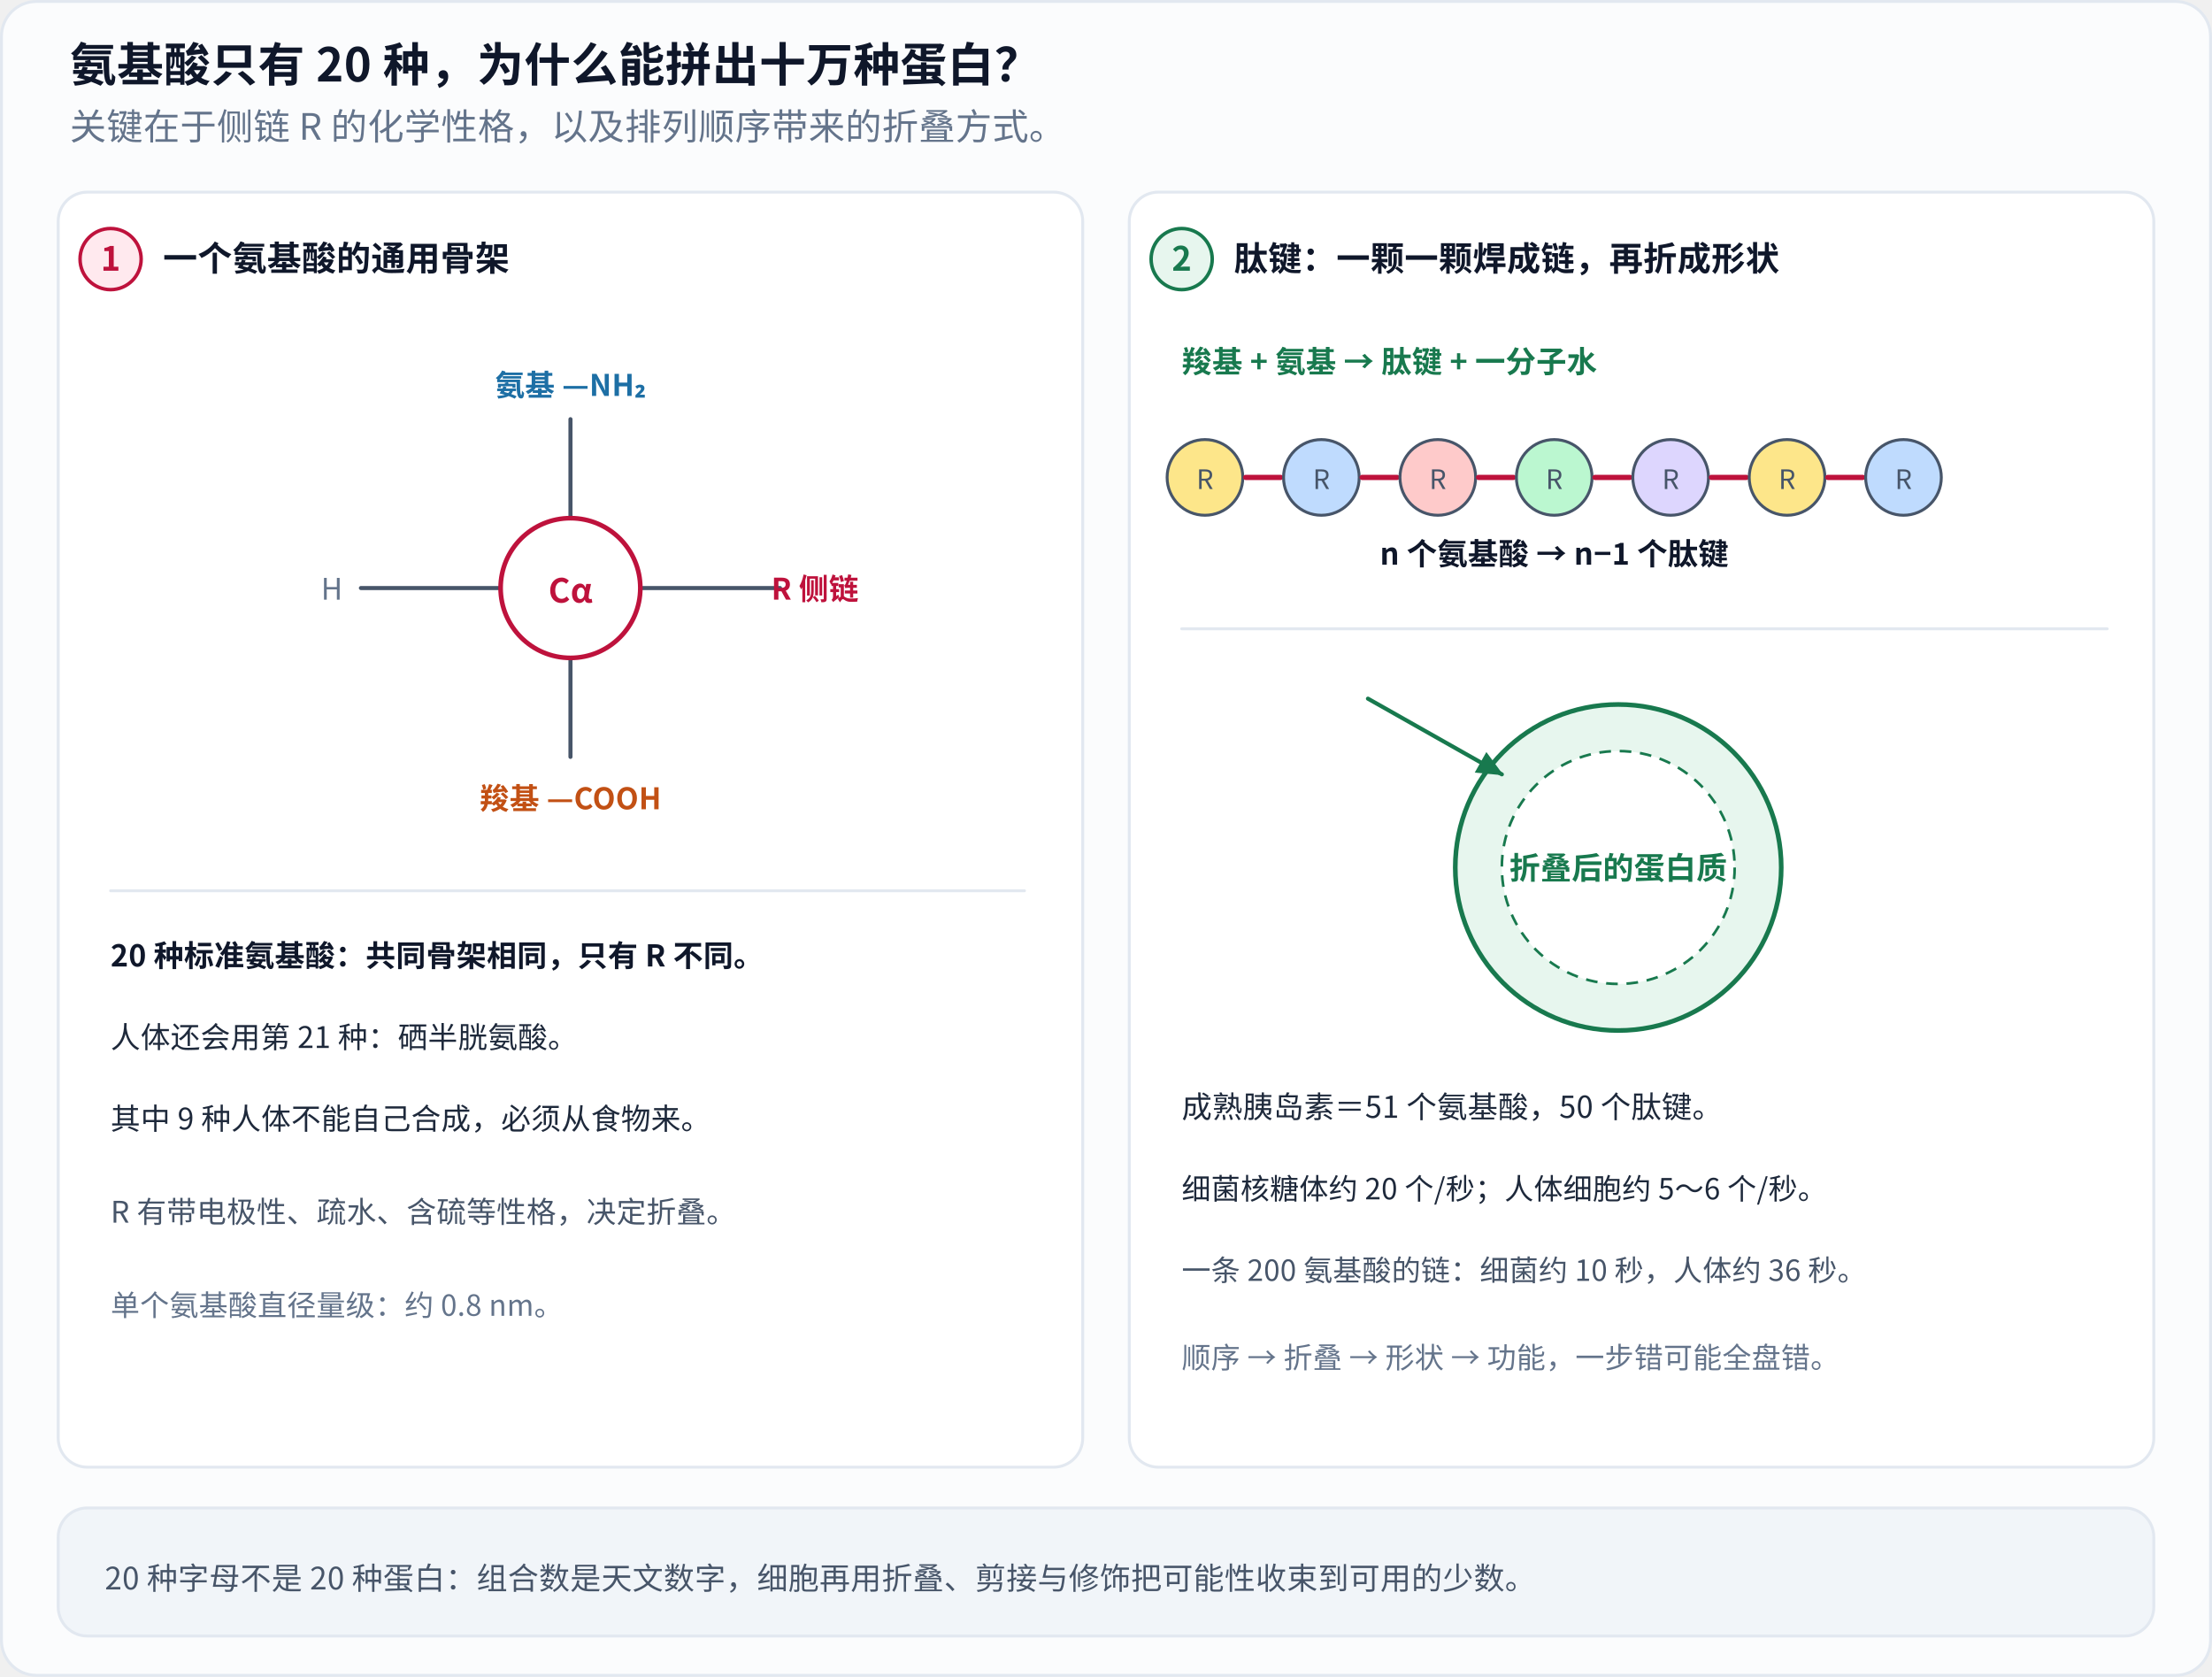
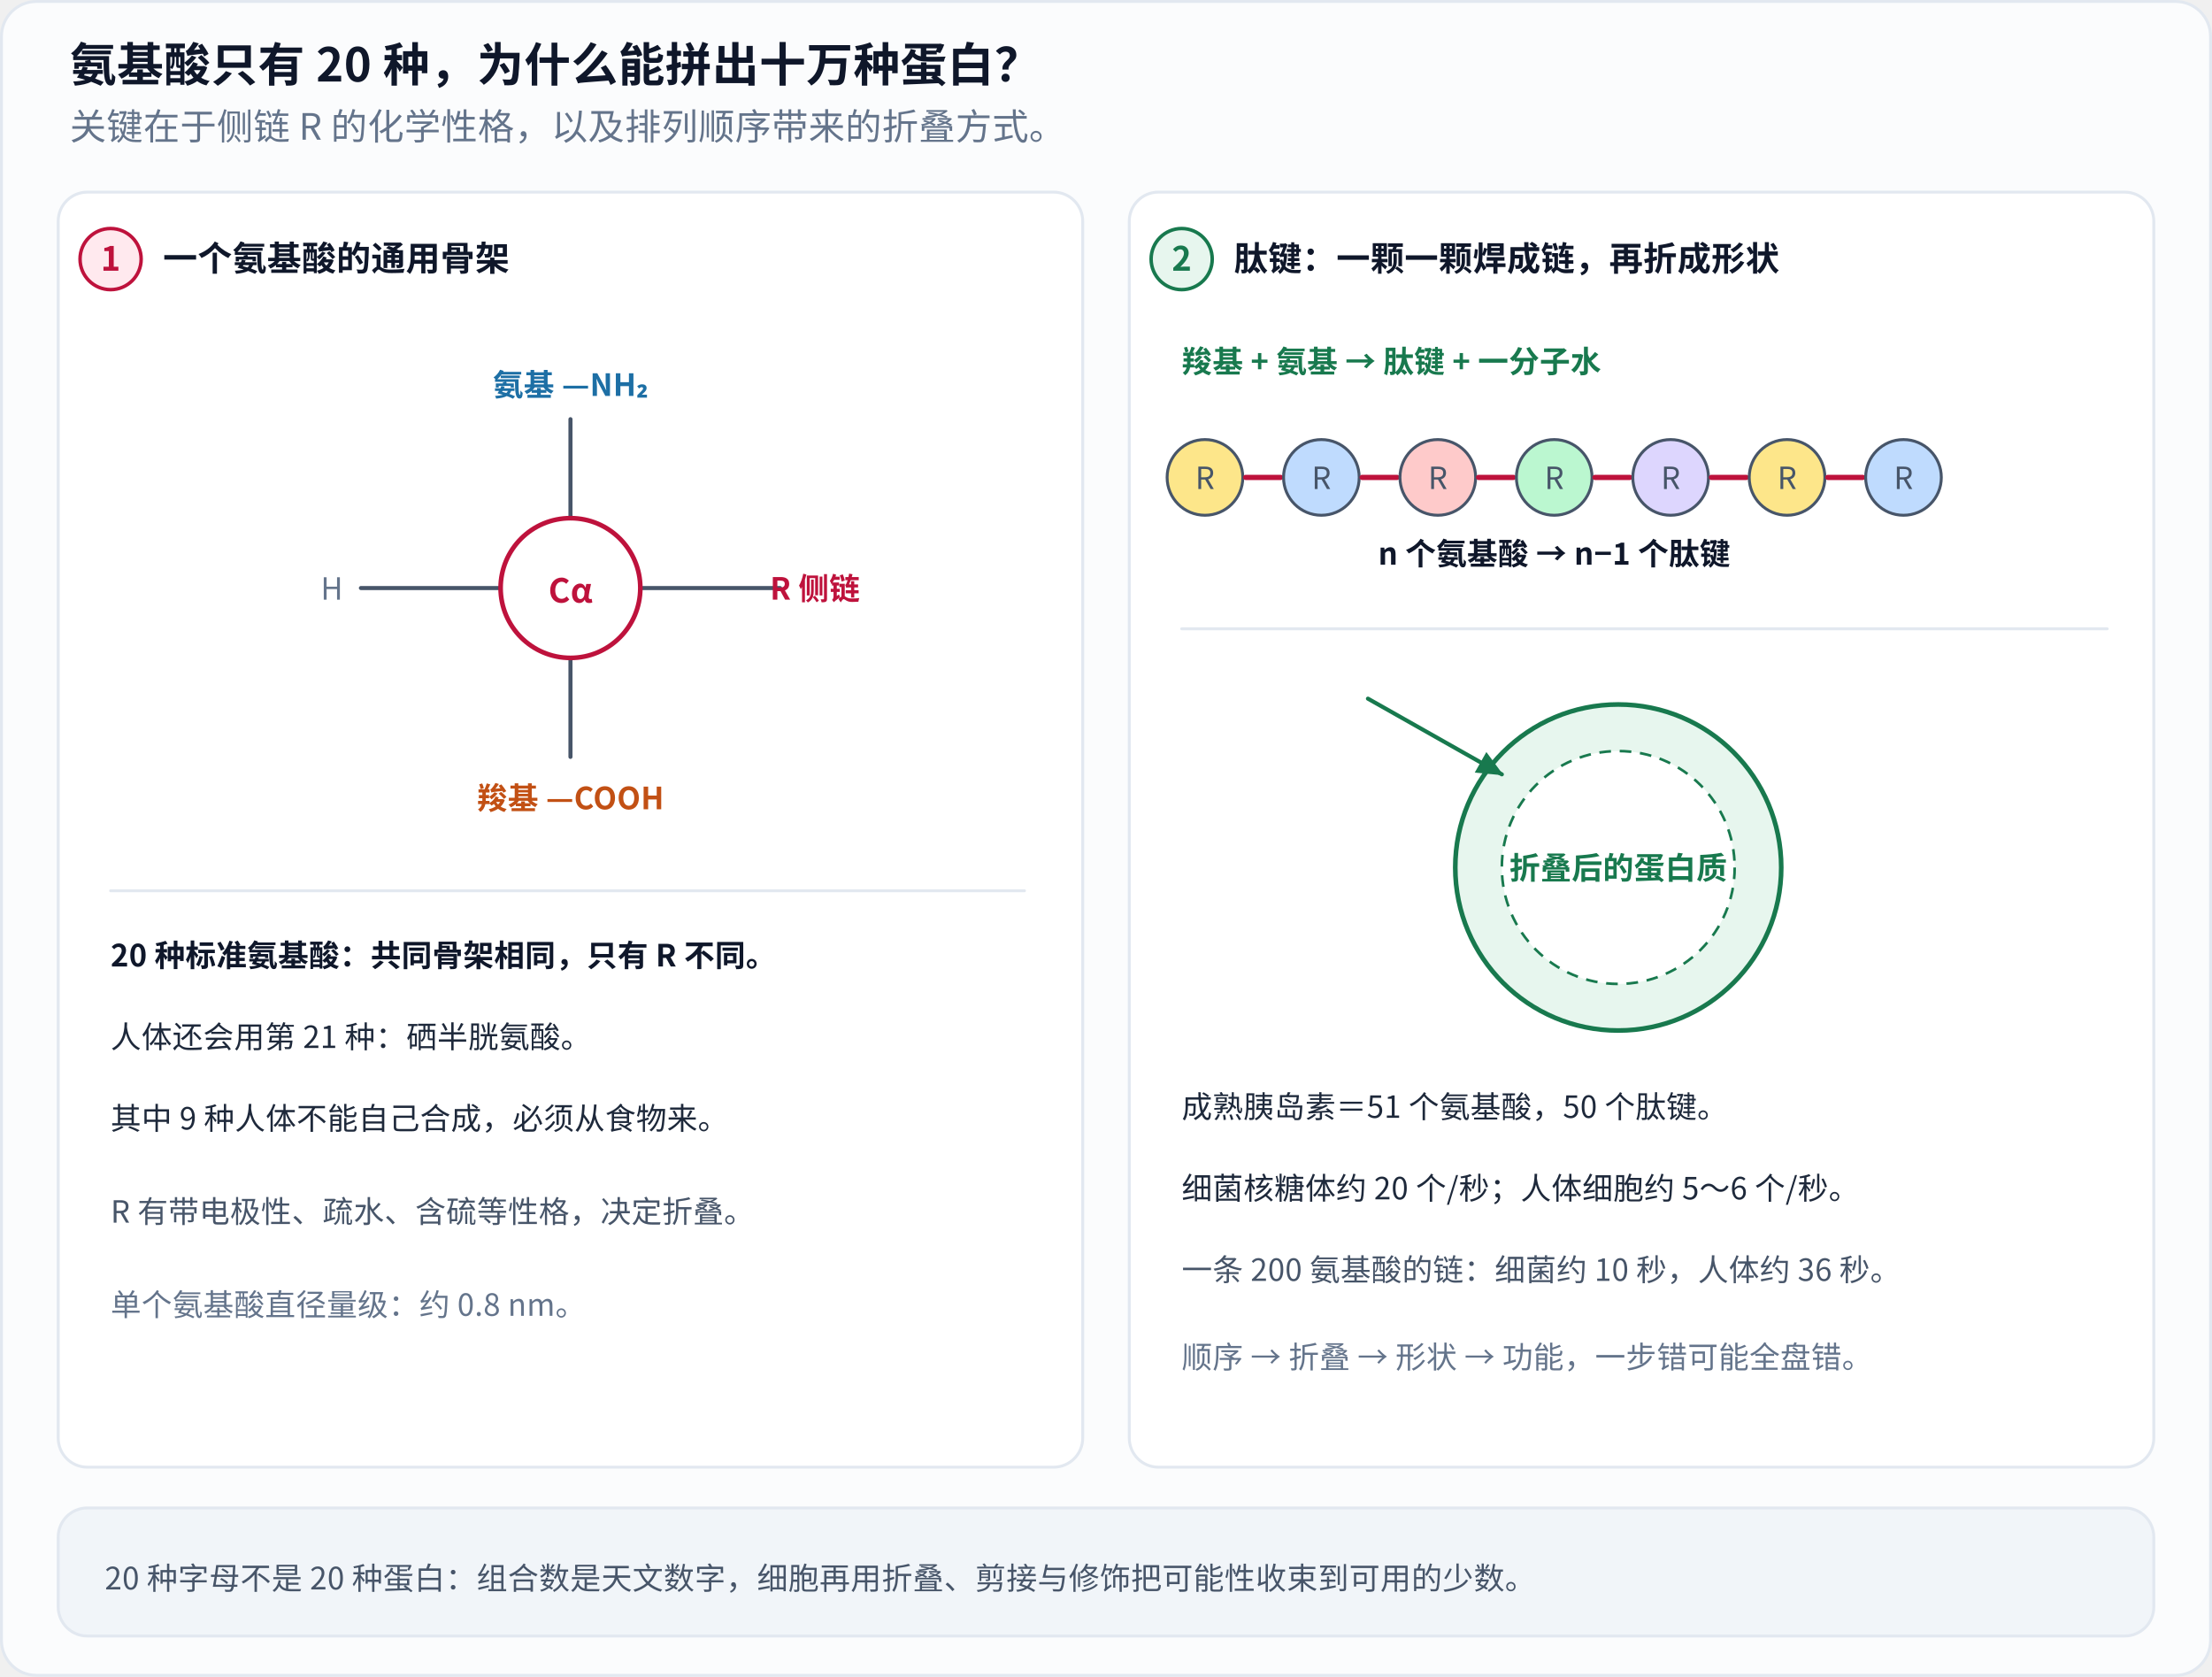
<svg xmlns="http://www.w3.org/2000/svg" width="760" height="576" viewBox="0 0 760 576" role="img" aria-labelledby="title desc" lang="zh-CN">
  <defs>
    <marker id="arr-blue" markerWidth="7" markerHeight="7" refX="6" refY="3.5" orient="auto">
      <path d="M0,0.6 L6.5,3.5 L0,6.4 Z" fill="#1d6fa5" />
    </marker>
    <marker id="arr-orange" markerWidth="7" markerHeight="7" refX="6" refY="3.5" orient="auto">
      <path d="M0,0.6 L6.5,3.5 L0,6.4 Z" fill="#c25014" />
    </marker>
    <marker id="arr-green" markerWidth="7" markerHeight="7" refX="6" refY="3.5" orient="auto">
      <path d="M0,0.6 L6.5,3.5 L0,6.4 Z" fill="#18794e" />
    </marker>
    <marker id="arr-muted" markerWidth="7" markerHeight="7" refX="6" refY="3.5" orient="auto">
      <path d="M0,0.6 L6.5,3.5 L0,6.4 Z" fill="#64748b" />
    </marker>
  </defs>
  <style>
  text {
    font-family: "PingFang SC", "Hiragino Sans GB", "Microsoft YaHei", "Noto Sans CJK SC", system-ui, sans-serif;
    letter-spacing: 0.01em;
  }
  .mono {
    font-family: ui-monospace, "Cascadia Mono", "Consolas", monospace;
  }
  .halo {
    paint-order: stroke;
    stroke: #ffffff;
    stroke-width: 3.5px;
    stroke-linejoin: round;
  }
</style>
  <rect x="0.5" y="0.5" width="759" height="575" rx="12" fill="#fbfcfd" stroke="#e2e8f0" stroke-width="1" />
  <text x="24" y="28" font-size="16" fill="#0f172a" text-anchor="start" font-weight="700">氨基酸只有 20 种，为什么能拼出十万种蛋白？</text>
  <text x="24" y="48" font-size="12.5" fill="#64748b" text-anchor="start">关键在于侧链 R 的化学性格，以及排列顺序带来的折叠方式。</text>
  <rect x="20" y="66" width="352" height="438" rx="10" fill="#ffffff" stroke="#e2e8f0" stroke-width="1" />
  <circle cx="38" cy="89" r="10.5" fill="#ffe9ee" stroke="#be123c" stroke-width="1.2" />
  <text x="38" y="93" font-size="11.5" fill="#be123c" text-anchor="middle" font-weight="700">1</text>
  <text x="56" y="93" font-size="11.8" fill="#0f172a" text-anchor="start" font-weight="700">一个氨基酸的通用骨架</text>
  <line x1="196.0" y1="178.0" x2="196.0" y2="144.0" stroke="#475569" stroke-width="1.4" stroke-linecap="round" />
  <line x1="196.0" y1="226.0" x2="196.0" y2="260.0" stroke="#475569" stroke-width="1.4" stroke-linecap="round" />
  <line x1="172.0" y1="202.0" x2="124.0" y2="202.0" stroke="#475569" stroke-width="1.4" stroke-linecap="round" />
  <line x1="220.0" y1="202.0" x2="268.0" y2="202.0" stroke="#475569" stroke-width="1.4" stroke-linecap="round" />
  <circle cx="196" cy="202" r="24" fill="#ffffff" stroke="#be123c" stroke-width="1.6" />
  <text x="196" y="207" font-size="11.4" fill="#be123c" text-anchor="middle" font-weight="700">Cα</text>
-   <text x="196" y="136" font-size="10.2" fill="#1d6fa5" text-anchor="middle" font-weight="600">氨基 —NH₂</text>
-   <text x="196" y="278" font-size="10.2" fill="#c25014" text-anchor="middle" font-weight="600">羧基 —COOH</text>
-   <text x="114" y="206" font-size="10.2" fill="#64748b" text-anchor="middle">H</text>
-   <text x="280" y="206" font-size="10.2" fill="#be123c" text-anchor="middle" font-weight="700">R 侧链</text>
+   <text x="196" y="136" font-size="10.5" fill="#1d6fa5" text-anchor="middle" font-weight="600">氨基 —NH₂</text>
+   <text x="196" y="278" font-size="10.5" fill="#c25014" text-anchor="middle" font-weight="600">羧基 —COOH</text>
+   <text x="114" y="206" font-size="10.5" fill="#64748b" text-anchor="middle">H</text>
+   <text x="280" y="206" font-size="10.5" fill="#be123c" text-anchor="middle" font-weight="700">R 侧链</text>
  <line x1="38.0" y1="306.0" x2="352.0" y2="306.0" stroke="#e2e8f0" stroke-width="1" stroke-linecap="round" />
-   <text x="38" y="332" font-size="10.3" fill="#0f172a" text-anchor="start" font-weight="600">20 种标准氨基酸：共同骨架相同，只有 R 不同。</text>
-   <text x="38" y="360" font-size="10.2" fill="#1e293b" text-anchor="start">人体还会用第 21 种：硒半胱氨酸。</text>
-   <text x="38" y="388" font-size="10.2" fill="#1e293b" text-anchor="start">其中 9 种人体不能自己合成，必须从食物来。</text>
-   <text x="38" y="420" font-size="10.2" fill="#475569" text-anchor="start">R 有带电极性、疏水、含硫等性格，决定折叠。</text>
-   <text x="38" y="452" font-size="10.0" fill="#64748b" text-anchor="start">单个氨基酸直径量级：约 0.8 nm。</text>
+   <text x="38" y="332" font-size="10.5" fill="#0f172a" text-anchor="start" font-weight="600">20 种标准氨基酸：共同骨架相同，只有 R 不同。</text>
+   <text x="38" y="360" font-size="10.5" fill="#1e293b" text-anchor="start">人体还会用第 21 种：硒半胱氨酸。</text>
+   <text x="38" y="388" font-size="10.5" fill="#1e293b" text-anchor="start">其中 9 种人体不能自己合成，必须从食物来。</text>
+   <text x="38" y="420" font-size="10.5" fill="#475569" text-anchor="start">R 有带电极性、疏水、含硫等性格，决定折叠。</text>
+   <text x="38" y="452" font-size="10.5" fill="#64748b" text-anchor="start">单个氨基酸直径量级：约 0.8 nm。</text>
  <rect x="388" y="66" width="352" height="438" rx="10" fill="#ffffff" stroke="#e2e8f0" stroke-width="1" />
  <circle cx="406" cy="89" r="10.5" fill="#e7f6ee" stroke="#18794e" stroke-width="1.2" />
  <text x="406" y="93" font-size="11.5" fill="#18794e" text-anchor="middle" font-weight="700">2</text>
  <text x="424" y="93" font-size="11.6" fill="#0f172a" text-anchor="start" font-weight="700">肽键：一颗一颗焊成链，再折成形状</text>
-   <text x="406" y="128" font-size="10.4" fill="#18794e" text-anchor="start" font-weight="600">羧基 + 氨基 → 肽键 + 一分子水</text>
+   <text x="406" y="128" font-size="10.5" fill="#18794e" text-anchor="start" font-weight="600">羧基 + 氨基 → 肽键 + 一分子水</text>
  <circle cx="414" cy="164" r="13" fill="#fde68a" stroke="#475569" stroke-width="1" />
-   <text x="414" y="168" font-size="9.2" fill="#475569" text-anchor="middle">R</text>
+   <text x="414" y="168" font-size="10.5" fill="#475569" text-anchor="middle">R</text>
  <line x1="428.0" y1="164.0" x2="440.0" y2="164.0" stroke="#be123c" stroke-width="1.8" stroke-linecap="round" />
  <circle cx="454" cy="164" r="13" fill="#bfdbfe" stroke="#475569" stroke-width="1" />
-   <text x="454" y="168" font-size="9.2" fill="#475569" text-anchor="middle">R</text>
+   <text x="454" y="168" font-size="10.5" fill="#475569" text-anchor="middle">R</text>
  <line x1="468.0" y1="164.0" x2="480.0" y2="164.0" stroke="#be123c" stroke-width="1.8" stroke-linecap="round" />
  <circle cx="494" cy="164" r="13" fill="#fecaca" stroke="#475569" stroke-width="1" />
-   <text x="494" y="168" font-size="9.2" fill="#475569" text-anchor="middle">R</text>
+   <text x="494" y="168" font-size="10.5" fill="#475569" text-anchor="middle">R</text>
  <line x1="508.0" y1="164.0" x2="520.0" y2="164.0" stroke="#be123c" stroke-width="1.8" stroke-linecap="round" />
  <circle cx="534" cy="164" r="13" fill="#bbf7d0" stroke="#475569" stroke-width="1" />
-   <text x="534" y="168" font-size="9.2" fill="#475569" text-anchor="middle">R</text>
+   <text x="534" y="168" font-size="10.5" fill="#475569" text-anchor="middle">R</text>
  <line x1="548.0" y1="164.0" x2="560.0" y2="164.0" stroke="#be123c" stroke-width="1.8" stroke-linecap="round" />
  <circle cx="574" cy="164" r="13" fill="#ddd6fe" stroke="#475569" stroke-width="1" />
-   <text x="574" y="168" font-size="9.2" fill="#475569" text-anchor="middle">R</text>
+   <text x="574" y="168" font-size="10.5" fill="#475569" text-anchor="middle">R</text>
  <line x1="588.0" y1="164.0" x2="600.0" y2="164.0" stroke="#be123c" stroke-width="1.8" stroke-linecap="round" />
  <circle cx="614" cy="164" r="13" fill="#fde68a" stroke="#475569" stroke-width="1" />
-   <text x="614" y="168" font-size="9.2" fill="#475569" text-anchor="middle">R</text>
+   <text x="614" y="168" font-size="10.5" fill="#475569" text-anchor="middle">R</text>
  <line x1="628.0" y1="164.0" x2="640.0" y2="164.0" stroke="#be123c" stroke-width="1.8" stroke-linecap="round" />
  <circle cx="654" cy="164" r="13" fill="#bfdbfe" stroke="#475569" stroke-width="1" />
-   <text x="654" y="168" font-size="9.2" fill="#475569" text-anchor="middle">R</text>
-   <text x="534" y="194" font-size="10.4" fill="#0f172a" text-anchor="middle" font-weight="700">n 个氨基酸 → n−1 个肽键</text>
+   <text x="654" y="168" font-size="10.5" fill="#475569" text-anchor="middle">R</text>
+   <text x="534" y="194" font-size="10.5" fill="#0f172a" text-anchor="middle" font-weight="700">n 个氨基酸 → n−1 个肽键</text>
  <line x1="406.0" y1="216.0" x2="724.0" y2="216.0" stroke="#e2e8f0" stroke-width="1" stroke-linecap="round" />
  <circle cx="556" cy="298" r="56" fill="#e7f6ee" stroke="#18794e" stroke-width="1.6" />
  <circle cx="556" cy="298" r="40" fill="#ffffff" stroke="#18794e" stroke-width="0.9" stroke-dasharray="4 3" />
  <text x="556" y="302" font-size="10.6" fill="#18794e" text-anchor="middle" font-weight="700">折叠后的
蛋白质</text>
  <line x1="470.0" y1="240.0" x2="516.0" y2="266.0" stroke="#18794e" stroke-width="1.4" stroke-linecap="round" marker-end="url(#arr-green)" />
-   <text x="406" y="384" font-size="10.4" fill="#1e293b" text-anchor="start">成熟胰岛素＝51 个氨基酸，50 个肽键。</text>
-   <text x="406" y="412" font-size="10.0" fill="#1e293b" text-anchor="start">细菌核糖体约 20 个/秒；人体细胞约 5～6 个/秒。</text>
-   <text x="406" y="440" font-size="10.0" fill="#475569" text-anchor="start">一条 200 氨基酸的链：细菌约 10 秒，人体约 36 秒。</text>
-   <text x="406" y="470" font-size="10.0" fill="#64748b" text-anchor="start">顺序 → 折叠 → 形状 → 功能，一步错可能全盘错。</text>
+   <text x="406" y="384" font-size="10.5" fill="#1e293b" text-anchor="start">成熟胰岛素＝51 个氨基酸，50 个肽键。</text>
+   <text x="406" y="412" font-size="10.5" fill="#1e293b" text-anchor="start">细菌核糖体约 20 个/秒；人体细胞约 5～6 个/秒。</text>
+   <text x="406" y="440" font-size="10.5" fill="#475569" text-anchor="start">一条 200 氨基酸的链：细菌约 10 秒，人体约 36 秒。</text>
+   <text x="406" y="470" font-size="10.5" fill="#64748b" text-anchor="start">顺序 → 折叠 → 形状 → 功能，一步错可能全盘错。</text>
  <rect x="20" y="518" width="720" height="44" rx="10" fill="#f1f5f9" stroke="#e2e8f0" stroke-width="1" />
  <text x="36" y="546" font-size="10.6" fill="#475569" text-anchor="start">20 种字母不是 20 种蛋白：组合数是天文数字，细胞再用折叠、剪接与修饰把可能性收束到可用的少数。</text>
</svg>
